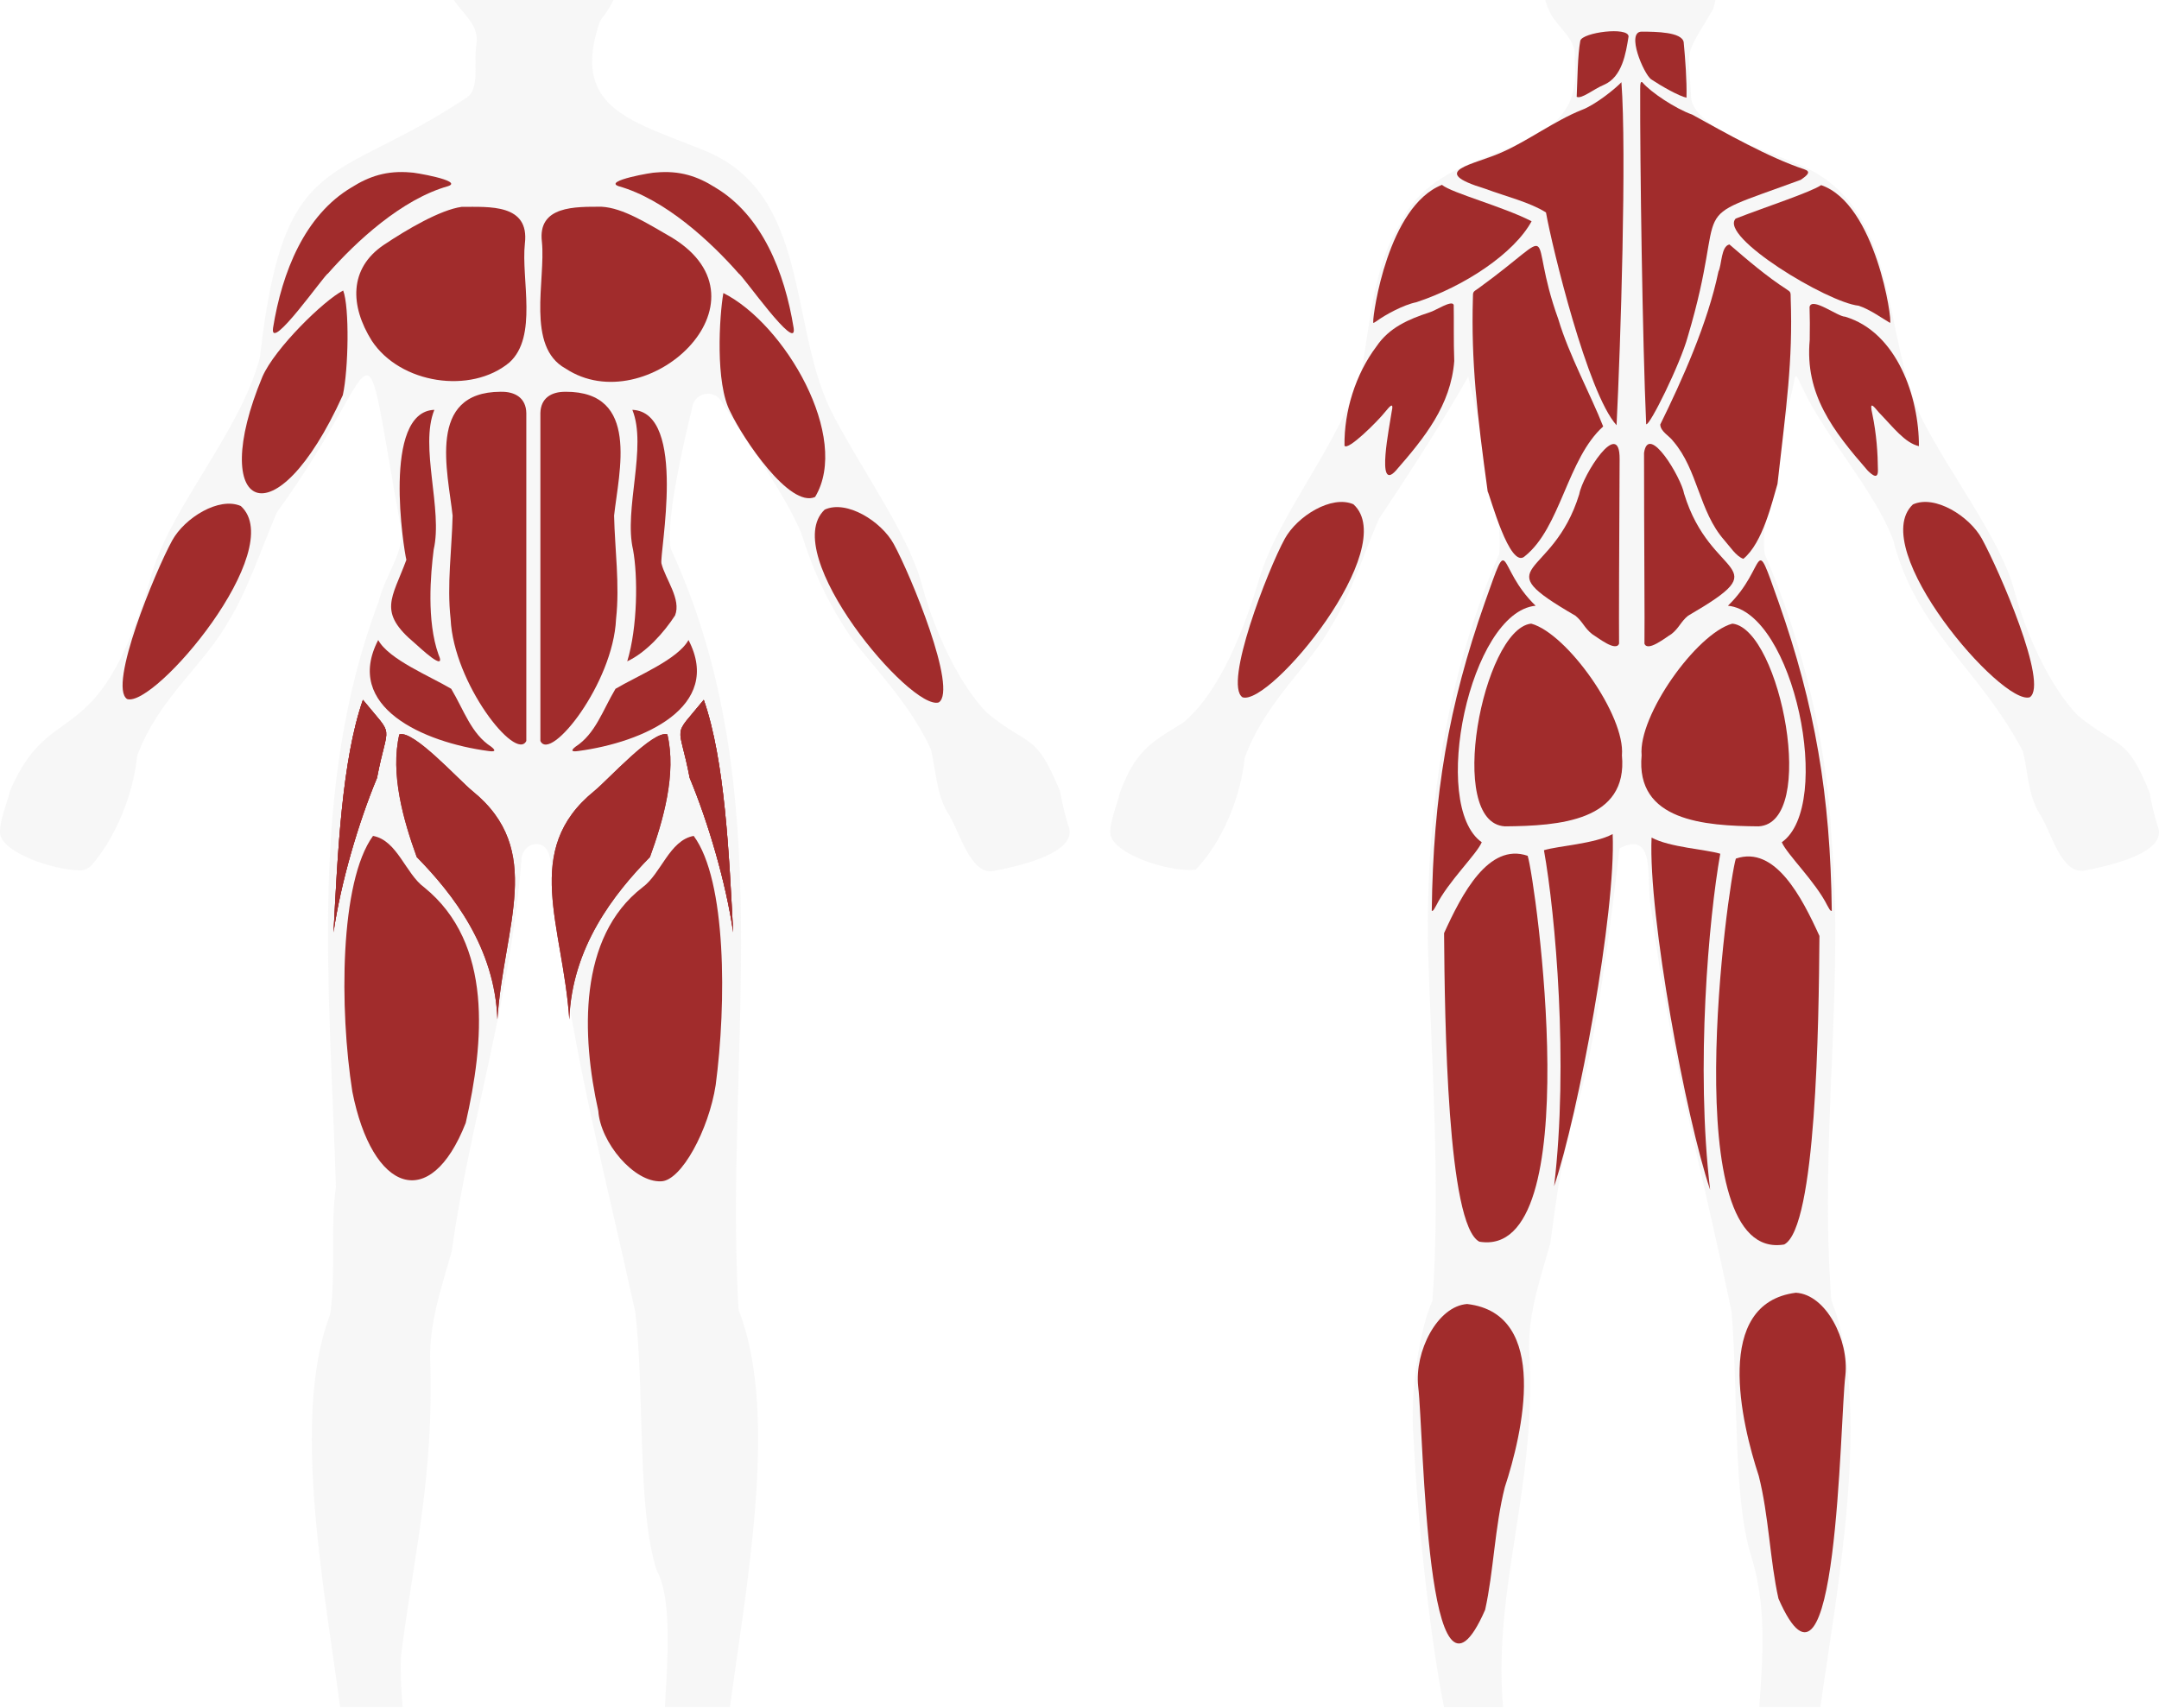
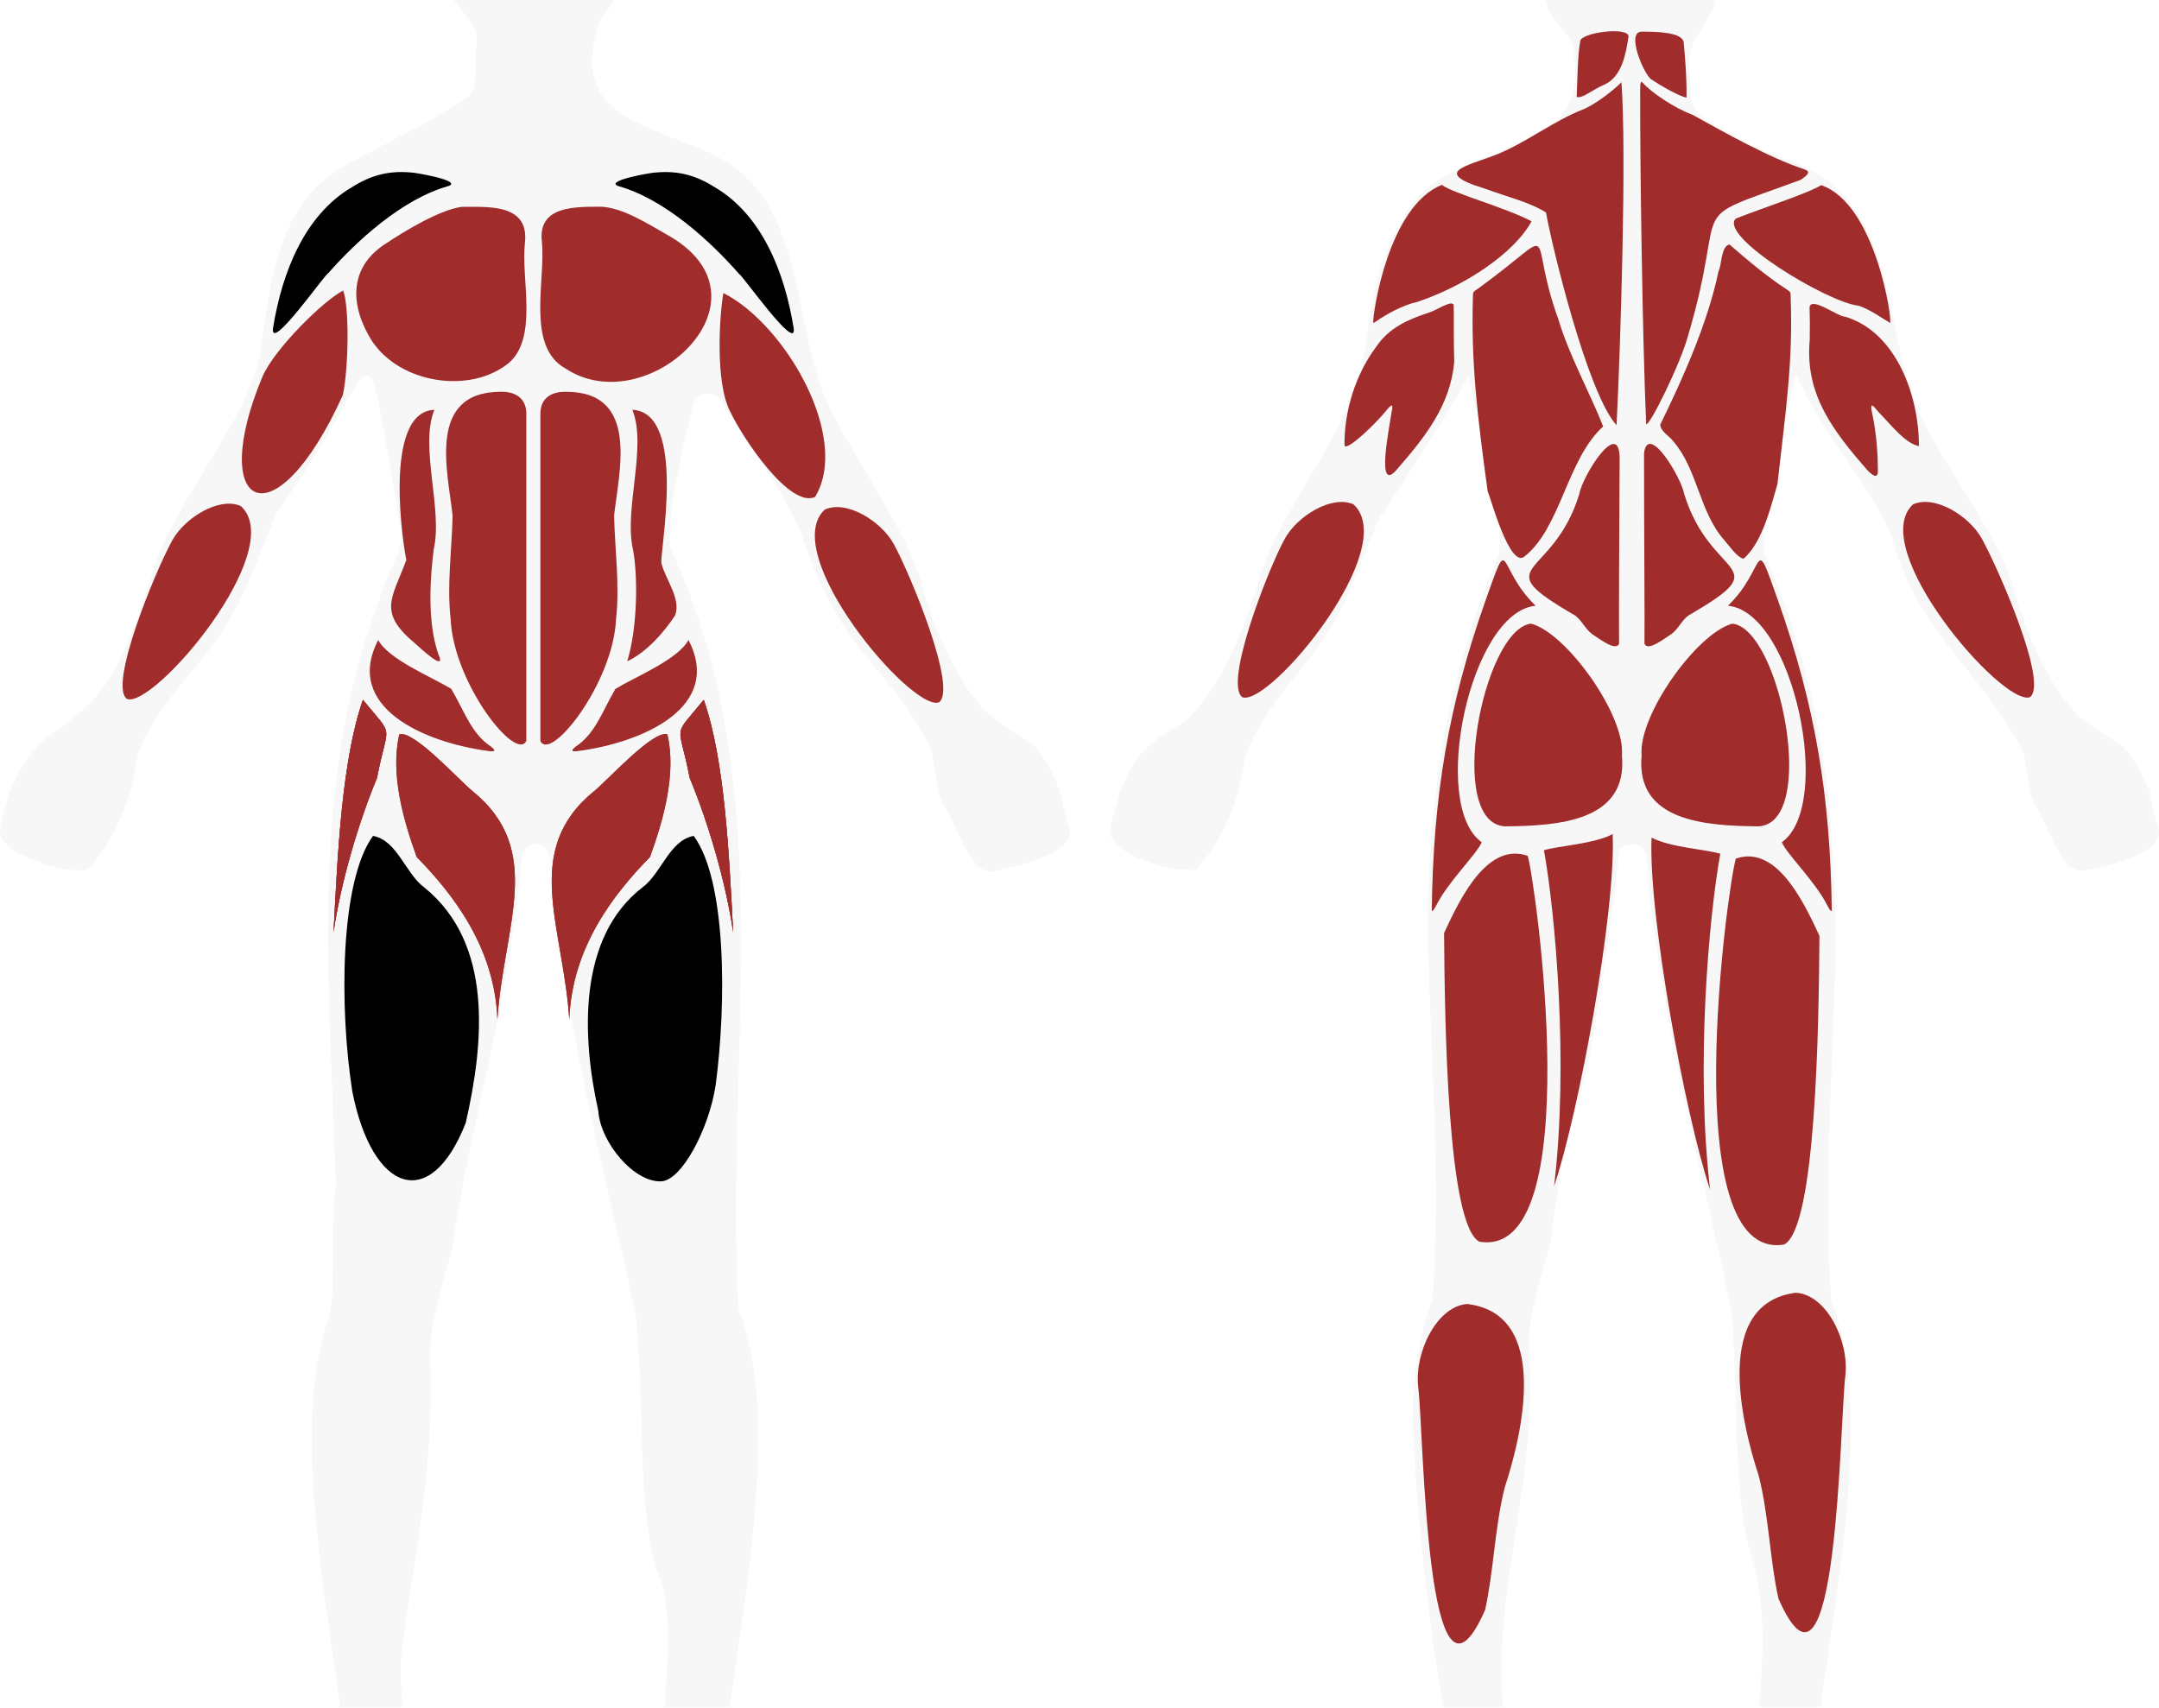
<svg xmlns="http://www.w3.org/2000/svg" id="Layer_2" data-name="Layer 2" viewBox="0 0 768.41 607.66">
  <defs>
    <style>
-       .cls-1 {
+       .body {
+         fill: rgba(175, 175, 175, .1);
+       }
+ 
+       .calves {
+         fill: #a12c2c;
+       }
+       .hamstrings {
+         fill: #a12c2c;
+       }
+       .glutes {
+         fill: #a12c2c;
+       }
+       .adductors-back {
+         fill: #a12c2c;
+       }
+       .abductors-back {
+         fill: #a12c2c;
+       }
+       .lower-back {
+         fill: #a12c2c;
+       }
+       .lats {
+         fill: #a12c2c;
+       }
+       .traps {
+         fill: #a12c2c;
+       }
+       .neck {
+         fill: #a12c2c;
+       }
+       .rear-delts {
+         fill: #a12c2c;
+       }
+       .triceps {
+         fill: #a12c2c;
+       }
+       .forearms-underside {
        fill: #a12c2c;
      }

-       .cls-2 {
-         fill: rgba(175, 175, 175, .1);
+       .adductors-abductors-front {
+         fill: #a12c2c;
      }
+       .abs {
+         fill: #a12c2c;
+       }
+       .obliques {
+         fill: #a12c2c;
+       }
+       .pecs {
+         fill: #a12c2c;
+       }
+       .biceps {
+         fill: #a12c2c;
+       }
+       .forearms-top {
+         fill: #a12c2c;
+       }
+ 
+ 
    </style>
  </defs>
  <g id="Body_Fill" data-name="Body Fill">
-     <path id="Posterior" class="cls-2" d="M651.82,462.98c-4.39-55.93,4.61-111.4.03-164.64-1.66-34.45-10.42-70.18-23.78-101.15-2.01-14.27,8.72-51.63,10.69-62.52.8-2.2,1.42,1.23,2.85,3.55,7.74,16.82,25.37,36.17,32.13,53.74,8.16,32.52,30.41,45.49,46.24,75.47,1.73,6.94,1.87,15.53,5.7,21.82,4.25,6.01,7.54,22.05,16.23,20.63,8.54-1.65,30.05-6.33,26-15.91-.78-2.1-2.71-10.25-2.77-11.66-8.31-20.72-10.9-15.6-25.63-27.63-9.96-10.28-18.46-29.05-22.68-44.69-4.64-17.85-23.49-42.22-33.02-61.37-14.29-29.96-7.32-74.68-43.05-89.82-12.4-5.28-36.41-12.57-38.82-23.34-1.02-19.79-2.88-14.17,7.83-32.29.27-.96.53-2.02.78-3.16h-60.56c.44,1.6.97,3.04,1.59,4.3,2.87,5.78,9.99,9.75,8.82,16.93,4.51,38.84-47.22,25.78-62.2,58.7-8.78,13.41-10.61,34.22-13.35,50.71-6.72,25.7-29.43,51.4-36.57,75.04-5.49,18.3-13.98,40.53-27.22,51.59-12.65,7.54-17.21,10.8-22.54,25.04-.09,1.66-4.06,11.02-3.27,14.98,2.06,7.36,21.82,13.32,30.33,12.25,9.42-9.8,16.08-25.94,17.41-39.77,7.46-20.26,22.54-31.79,31.02-47.25,6.58-10.51,11.46-25.6,16.74-37.78,9.44-14.1,23.24-35.36,31.81-50.69,3.32,14.75,12.62,47.74,11.01,63.13-19.08,43.99-26.04,91.41-25.36,140.17,1.28,39.61,4.54,84.82,1.61,125.62-4.36,9.63-8.13,31.7-6.71,49.12,1.54,31.6,6.21,72.81,10.8,95.35.01.07.02.14.03.2h21c-3.62-43.95,12.35-78.15,9.28-127.9-.1-13.21,4.05-24.61,7.55-37.24,2.36-17.42,4.33-33.51,10.31-51.61,5.51-18.55,11.38-62.44,14.31-88.92,13.48-6.94,9.24,12.12,11.17,20.75,7.39,56.63,18.34,93.71,28.72,144.2,2.38,28.21.46,66.78,7.06,87.15,5.44,17.63,4.11,35.65,2.79,53.56h21.78c4.96-36.88,19.03-106.77,3.91-144.68Z" />
-     <path id="Anterior" class="cls-2" d="M263.15,467.02c-.21-.55-.34-1.12-.37-1.71-4.94-91.98,15.36-184.31-23.79-269.4-.25-.54-.42-1.12-.48-1.71-1.01-11.21,4.21-34.01,8-49.78,1.16-4.82,7.54-5.84,10.18-1.65,9.4,14.93,22.03,31.97,28.38,46.71.08.18.15.37.21.56,4.4,14.15,10.06,25.59,17.3,36.38,8.2,11.13,20.71,23.24,28.48,39.75.17.37.31.75.4,1.15,1.64,6.97,1.87,15.43,5.67,21.66,4.13,6.01,8.08,22.81,16.55,21.04,8.71-1.68,30.66-6.46,26.52-16.23-.72-1.94-2.41-8.98-2.76-11.34-.07-.44-.19-.87-.36-1.28-8.6-20.77-10.62-15.01-25.55-27.22-.2-.16-.38-.33-.56-.51-10.05-10.54-18.61-29.5-22.87-45.31-4.73-18.22-22.94-43.06-32.66-62.6-14.62-30.67-7.44-76.11-43.91-91.62-25.82-10.66-48.66-14.78-38.2-45.77.22-.64.57-1.23,1-1.76,1.58-1.94,2.9-4.09,4-6.39h-56.8c3.3,5.05,9.11,9,8.04,15.61-.9,6.89.58,11.91-1.44,16.76-.4.97-1.13,1.78-2,2.36-47.57,31.64-65.12,17.69-73.57,92.03-.03.29-.09.59-.16.87-7,26.06-30.97,52.13-38.21,76.1-18.89,66.48-35.87,43.31-50.51,77.56-.15.34-.25.71-.33,1.08-.56,2.56-4.01,11.05-3.25,14.81,1.62,6.62,18.76,12.47,28.23,12.64,1.67.03,3.26-.68,4.35-1.94,8.58-9.89,14.61-24.96,16.04-38.05.05-.48.16-.95.33-1.4,7.72-20.23,23.85-31.91,32.41-47.51,6.61-10.55,11.54-25.63,16.83-37.96.16-.38.37-.74.62-1.08,39.2-54.01,28.67-76.51,43.92,6.83.04.23.08.47.09.7.49,7.58-5.87,15.71-8.04,24.32-.04.17-.09.33-.15.5-25.08,66.31-17.3,137.4-15.19,207.91,0,.3,0,.6-.05.9-1.94,13.99.1,29.97-1.91,44.28-.06.41-.16.8-.31,1.19-13.82,36.71-1.28,99.79,3.76,139.14h22.29c-.54-5.97-.88-11.96-.61-17.96,0-.18.02-.36.05-.53,4.43-35.23,11.83-63.71,10.33-105.85-.1-13.35,4.04-24.89,7.6-37.63.07-.24.12-.48.15-.72,6.3-45.05,20.79-88.66,24.79-139.33.24-2.99,2.77-5.43,5.75-5.17,7,.59,4.28,15.38,5.91,22.68,7.58,56.55,17.8,93.59,28.76,143.63.04.2.08.4.1.6,3.32,29.08.55,69.62,7.49,91.3.1.3.23.59.37.87,4.81,9.3,3.87,28.55,2.62,48.1h23.19c5.13-39.81,17.69-103.32,3.33-140.64Z" />
+     <path id="Posterior" class="body" d="M651.82,462.98c-4.39-55.93,4.61-111.4.03-164.64-1.66-34.45-10.42-70.18-23.78-101.15-2.01-14.27,8.72-51.63,10.69-62.52.8-2.2,1.42,1.23,2.85,3.55,7.74,16.82,25.37,36.17,32.13,53.74,8.16,32.52,30.41,45.49,46.24,75.47,1.73,6.94,1.87,15.53,5.7,21.82,4.25,6.01,7.54,22.05,16.23,20.63,8.54-1.65,30.05-6.33,26-15.91-.78-2.1-2.71-10.25-2.77-11.66-8.31-20.72-10.9-15.6-25.63-27.63-9.96-10.28-18.46-29.05-22.68-44.69-4.64-17.85-23.49-42.22-33.02-61.37-14.29-29.96-7.32-74.68-43.05-89.82-12.4-5.28-36.41-12.57-38.82-23.34-1.02-19.79-2.88-14.17,7.83-32.29.27-.96.53-2.02.78-3.16h-60.56c.44,1.6.97,3.04,1.59,4.3,2.87,5.78,9.99,9.75,8.82,16.93,4.51,38.84-47.22,25.78-62.2,58.7-8.78,13.41-10.61,34.22-13.35,50.71-6.72,25.7-29.43,51.4-36.57,75.04-5.49,18.3-13.98,40.53-27.22,51.59-12.65,7.54-17.21,10.8-22.54,25.04-.09,1.66-4.06,11.02-3.27,14.98,2.06,7.36,21.82,13.32,30.33,12.25,9.42-9.8,16.08-25.94,17.41-39.77,7.46-20.26,22.54-31.79,31.02-47.25,6.58-10.51,11.46-25.6,16.74-37.78,9.44-14.1,23.24-35.36,31.81-50.69,3.32,14.75,12.62,47.74,11.01,63.13-19.08,43.99-26.04,91.41-25.36,140.17,1.28,39.61,4.54,84.82,1.61,125.62-4.36,9.63-8.13,31.7-6.71,49.12,1.54,31.6,6.21,72.81,10.8,95.35.01.07.02.14.03.2h21c-3.62-43.95,12.35-78.15,9.28-127.9-.1-13.21,4.05-24.61,7.55-37.24,2.36-17.42,4.33-33.51,10.31-51.61,5.51-18.55,11.38-62.44,14.31-88.92,13.48-6.94,9.24,12.12,11.17,20.75,7.39,56.63,18.34,93.71,28.72,144.2,2.38,28.21.46,66.78,7.06,87.15,5.44,17.63,4.11,35.65,2.79,53.56h21.78c4.96-36.88,19.03-106.77,3.91-144.68Z" />
+     <path id="Anterior" class="body" d="M263.15,467.02c-.21-.55-.34-1.12-.37-1.71-4.94-91.98,15.36-184.31-23.79-269.4-.25-.54-.42-1.12-.48-1.71-1.01-11.21,4.21-34.01,8-49.78,1.16-4.82,7.54-5.84,10.18-1.65,9.4,14.93,22.03,31.97,28.38,46.71.08.18.15.37.21.56,4.4,14.15,10.06,25.59,17.3,36.38,8.2,11.13,20.71,23.24,28.48,39.75.17.37.31.75.4,1.15,1.64,6.97,1.87,15.43,5.67,21.66,4.13,6.01,8.08,22.81,16.55,21.04,8.71-1.68,30.66-6.46,26.52-16.23-.72-1.94-2.41-8.98-2.76-11.34-.07-.44-.19-.87-.36-1.28-8.6-20.77-10.62-15.01-25.55-27.22-.2-.16-.38-.33-.56-.51-10.05-10.54-18.61-29.5-22.87-45.31-4.73-18.22-22.94-43.06-32.66-62.6-14.62-30.67-7.44-76.11-43.91-91.62-25.82-10.66-48.66-14.78-38.2-45.77.22-.64.57-1.23,1-1.76,1.58-1.94,2.9-4.09,4-6.39h-56.8c3.3,5.05,9.11,9,8.04,15.61-.9,6.89.58,11.91-1.44,16.76-.4.97-1.13,1.78-2,2.36-47.57,31.64-65.12,17.69-73.57,92.03-.03.29-.09.59-.16.87-7,26.06-30.97,52.13-38.21,76.1-18.89,66.48-35.87,43.31-50.51,77.56-.15.34-.25.71-.33,1.08-.56,2.56-4.01,11.05-3.25,14.81,1.62,6.62,18.76,12.47,28.23,12.64,1.67.03,3.26-.68,4.35-1.94,8.58-9.89,14.61-24.96,16.04-38.05.05-.48.16-.95.33-1.4,7.72-20.23,23.85-31.91,32.41-47.51,6.61-10.55,11.54-25.63,16.83-37.96.16-.38.37-.74.62-1.08,39.2-54.01,28.67-76.51,43.92,6.83.04.23.08.47.09.7.49,7.58-5.87,15.71-8.04,24.32-.04.17-.09.33-.15.5-25.08,66.31-17.3,137.4-15.19,207.91,0,.3,0,.6-.05.9-1.94,13.99.1,29.97-1.91,44.28-.06.41-.16.8-.31,1.19-13.82,36.71-1.28,99.79,3.76,139.14h22.29c-.54-5.97-.88-11.96-.61-17.96,0-.18.02-.36.05-.53,4.43-35.23,11.83-63.71,10.33-105.85-.1-13.35,4.04-24.89,7.6-37.63.07-.24.12-.48.15-.72,6.3-45.05,20.79-88.66,24.79-139.33.24-2.99,2.77-5.43,5.75-5.17,7,.59,4.28,15.38,5.91,22.68,7.58,56.55,17.8,93.59,28.76,143.63.04.2.08.4.1.6,3.32,29.08.55,69.62,7.49,91.3.1.3.23.59.37.87,4.81,9.3,3.87,28.55,2.62,48.1h23.19c5.13-39.81,17.69-103.32,3.33-140.64Z" />
  </g>
  <g id="Posterior_View_Muscles" data-name="Posterior View Muscles">
    <g id="Calves">
-       <path class="cls-1" d="M522.19,464.16c-10.64.77-18.8,16.92-17.44,29.44,2.02,15.91,2.72,127.62,23.82,79.43,3.02-13.48,3.42-29.56,7.01-43.68,6.19-18.73,16.37-61.71-13.38-65.18Z" />
-       <path class="cls-1" d="M639.16,460.15c-29.57,3.79-19.37,46.45-13.2,65.19,3.59,14.14,3.98,30.17,7.01,43.68,21.1,48.19,21.79-63.45,23.82-79.42,1.35-12.56-6.85-28.84-17.62-29.45Z" />
+       <path class="calves" d="M522.19,464.16c-10.64.77-18.8,16.92-17.44,29.44,2.02,15.91,2.72,127.62,23.82,79.43,3.02-13.48,3.42-29.56,7.01-43.68,6.19-18.73,16.37-61.71-13.38-65.18Z" />
+       <path class="calves" d="M639.16,460.15c-29.57,3.79-19.37,46.45-13.2,65.19,3.59,14.14,3.98,30.17,7.01,43.68,21.1,48.19,21.79-63.45,23.82-79.42,1.35-12.56-6.85-28.84-17.62-29.45Z" />
    </g>
    <g id="Hamstrings">
-       <path class="cls-1" d="M543.7,304.62c-13.96-4.79-23.48,13.79-29.74,27.53.24,31.13,1.14,103.92,12.56,109.83,38.9,6.5,19.93-128.87,17.19-137.37Z" />
-       <path class="cls-1" d="M617.82,305.62c13.96-4.79,23.48,13.79,29.74,27.53-.24,31.13-1.14,103.92-12.56,109.83-38.9,6.5-19.93-128.87-17.19-137.37Z" />
+       <path class="hamstrings" d="M543.7,304.62c-13.96-4.79-23.48,13.79-29.74,27.53.24,31.13,1.14,103.92,12.56,109.83,38.9,6.5,19.93-128.87,17.19-137.37Z" />
+       <path class="hamstrings" d="M617.82,305.62c13.96-4.79,23.48,13.79,29.74,27.53-.24,31.13-1.14,103.92-12.56,109.83-38.9,6.5-19.93-128.87-17.19-137.37Z" />
    </g>
    <g id="Glutes">
-       <path class="cls-1" d="M544.73,222.01c-16.91,2.43-30.27,70.93-9.11,72.13,19.28-.16,43.85-1.87,41.64-25.28,1.27-14.09-19.45-43.25-32.19-46.85" />
-       <path class="cls-1" d="M616.8,222.01c16.91,2.43,30.27,70.93,9.11,72.13-19.28-.16-43.85-1.87-41.64-25.28-1.27-14.09,19.45-43.25,32.19-46.85" />
+       <path class="glutes" d="M544.73,222.01c-16.91,2.43-30.27,70.93-9.11,72.13,19.28-.16,43.85-1.87,41.64-25.28,1.27-14.09-19.45-43.25-32.19-46.85" />
+       <path class="glutes" d="M616.8,222.01c16.91,2.43,30.27,70.93,9.11,72.13-19.28-.16-43.85-1.87-41.64-25.28-1.27-14.09,19.45-43.25,32.19-46.85" />
    </g>
    <g id="Adductors">
-       <path class="cls-1" d="M612.26,303.89c-5.02-1.56-17.98-2.25-24.45-5.75-1.22,27.83,12.23,99.9,20.84,125.35-5.21-43.85-.47-96.73,3.61-119.6Z" />
-       <path class="cls-1" d="M549.51,302.64c5.02-1.56,17.98-2.25,24.45-5.75,1.22,27.83-12.23,99.9-20.84,125.35,5.21-43.85.47-96.73-3.61-119.6Z" />
+       <path class="adductors-back" d="M612.26,303.89c-5.02-1.56-17.98-2.25-24.45-5.75-1.22,27.83,12.23,99.9,20.84,125.35-5.21-43.85-.47-96.73,3.61-119.6Z" />
+       <path class="adductors-back" d="M549.51,302.64c5.02-1.56,17.98-2.25,24.45-5.75,1.22,27.83-12.23,99.9-20.84,125.35,5.21-43.85.47-96.73-3.61-119.6Z" />
    </g>
    <g id="Abductors">
-       <path class="cls-1" d="M634.16,299.8c1.87,4.38,11.97,13.98,16.24,22.58.43.71,1,2.05,1.55,1.85-.49-41.14-5.98-73.09-18.89-109.78-9.39-26.44-3.84-12.56-18.07,1.16,23.4,2.27,37.77,71.11,19.16,84.2Z" />
-       <path class="cls-1" d="M527.37,299.8c-1.87,4.38-11.97,13.98-16.24,22.58-.43.71-1,2.05-1.55,1.85.49-41.14,5.98-73.09,18.89-109.78,9.39-26.44,3.84-12.56,18.07,1.16-23.4,2.27-37.77,71.11-19.16,84.2Z" />
+       <path class="abductors-back" d="M634.16,299.8c1.87,4.38,11.97,13.98,16.24,22.58.43.71,1,2.05,1.55,1.85-.49-41.14-5.98-73.09-18.89-109.78-9.39-26.44-3.84-12.56-18.07,1.16,23.4,2.27,37.77,71.11,19.16,84.2Z" />
+       <path class="abductors-back" d="M527.37,299.8c-1.87,4.38-11.97,13.98-16.24,22.58-.43.71-1,2.05-1.55,1.85.49-41.14,5.98-73.09,18.89-109.78,9.39-26.44,3.84-12.56,18.07,1.16-23.4,2.27-37.77,71.11-19.16,84.2Z" />
    </g>
    <g id="Lower_Back" data-name="Lower Back">
-       <path class="cls-1" d="M562.07,175.91c-9.52,31.01-34.07,24.27-1.37,43.25,2.62,2.11,3.2,4.39,5.96,6.55,1.99,1.2,8.43,6.42,9.58,3.4-.07-7.84.03-34.41.2-65.66.12-15.12-13.14,5.56-14.37,12.46Z" />
-       <path class="cls-1" d="M599.39,175.73c-.99-5.65-12.7-25.4-14.26-14.51,0,29.95.28,60.65.15,67.89,1.12,3.08,7.62-2.27,9.58-3.4,2.76-2.15,3.34-4.44,5.96-6.55,32.73-19.03,8.12-12.16-1.43-43.43Z" />
+       <path class="lower-back" d="M562.07,175.91c-9.52,31.01-34.07,24.27-1.37,43.25,2.62,2.11,3.2,4.39,5.96,6.55,1.99,1.2,8.43,6.42,9.58,3.4-.07-7.84.03-34.41.2-65.66.12-15.12-13.14,5.56-14.37,12.46Z" />
+       <path class="lower-back" d="M599.39,175.73c-.99-5.65-12.7-25.4-14.26-14.51,0,29.95.28,60.65.15,67.89,1.12,3.08,7.62-2.27,9.58-3.4,2.76-2.15,3.34-4.44,5.96-6.55,32.73-19.03,8.12-12.16-1.43-43.43Z" />
    </g>
    <g id="Lats">
-       <path class="cls-1" d="M570.59,151.81c-4.35-11.14-12.17-25.4-15.96-38.17-11.7-32.36,1.88-32.98-28.5-10.97-1.83,1.28-1.92,1.01-1.91,3.43-.66,22.61,1.46,41.16,5.26,68.84.71,1,7.89,28.21,13.27,23.01,12.73-10.2,15.08-34.68,27.83-46.14Z" />
-       <path class="cls-1" d="M632.63,172.24c3.12-27.69,5.49-43.52,4.7-65.98,0-2.32,0-2.3-1.39-3.23-7.14-4.6-14.06-10.53-20.41-16.01-3.02.59-2.7,7.23-3.92,9.65-3.8,18.31-12.9,38.59-20.71,54.44.1,2.57,3.28,4.02,4.68,6.02,8.69,10.11,9.14,24.92,18.06,35.08,1.98,2.22,4.29,5.86,6.84,6.7,6.97-5.7,10.24-20.36,12.15-26.66Z" />
+       <path class="lats" d="M570.59,151.81c-4.35-11.14-12.17-25.4-15.96-38.17-11.7-32.36,1.88-32.98-28.5-10.97-1.83,1.28-1.92,1.01-1.91,3.43-.66,22.61,1.46,41.16,5.26,68.84.71,1,7.89,28.21,13.27,23.01,12.73-10.2,15.08-34.68,27.83-46.14Z" />
+       <path class="lats" d="M632.63,172.24c3.12-27.69,5.49-43.52,4.7-65.98,0-2.32,0-2.3-1.39-3.23-7.14-4.6-14.06-10.53-20.41-16.01-3.02.59-2.7,7.23-3.92,9.65-3.8,18.31-12.9,38.59-20.71,54.44.1,2.57,3.28,4.02,4.68,6.02,8.69,10.11,9.14,24.92,18.06,35.08,1.98,2.22,4.29,5.86,6.84,6.7,6.97-5.7,10.24-20.36,12.15-26.66Z" />
    </g>
    <g id="Traps">
-       <path class="cls-1" d="M562.93,39.14c-9.36,3.73-19.25,11.02-27.98,14.88-10.32,4.79-27.51,6.72-6.32,13.18,7.61,2.82,15.87,4.8,21.6,8.42,2.15,12.13,14.8,64.42,25.12,75.74,1.43-28.49,3.62-97.23,1.73-122.1-2.05,2.22-9.34,8.12-14.15,9.88Z" />
-       <path class="cls-1" d="M600.7,119.81c15.09-50.6-2.94-39.93,40.2-55.8,2.57-1.74,3.7-2.93,1.31-3.73-12.66-4.19-28.09-12.95-39.97-19.5-5.86-2.06-14.73-7.94-17.66-11.43-1.02-.94-.78,2.26-.82,3.27-.09,24.87.81,88.84,2.13,118.37,1.11.93,12.14-21.39,14.81-31.17Z" />
+       <path class="traps" d="M562.93,39.14c-9.36,3.73-19.25,11.02-27.98,14.88-10.32,4.79-27.51,6.72-6.32,13.18,7.61,2.82,15.87,4.8,21.6,8.42,2.15,12.13,14.8,64.42,25.12,75.74,1.43-28.49,3.62-97.23,1.73-122.1-2.05,2.22-9.34,8.12-14.15,9.88Z" />
+       <path class="traps" d="M600.7,119.81c15.09-50.6-2.94-39.93,40.2-55.8,2.57-1.74,3.7-2.93,1.31-3.73-12.66-4.19-28.09-12.95-39.97-19.5-5.86-2.06-14.73-7.94-17.66-11.43-1.02-.94-.78,2.26-.82,3.27-.09,24.87.81,88.84,2.13,118.37,1.11.93,12.14-21.39,14.81-31.17Z" />
    </g>
    <g id="Rear_Delts" data-name="Rear Delts">
-       <path class="cls-1" d="M545.1,78.76c-9.89-5.14-28.39-10.05-31.9-12.96-19.24,7.63-24.58,46.12-24.45,48.62-.04.65-.13.77,1.24-.15,2.97-2.18,9.51-5.77,14.06-6.68,17.14-5.63,34.83-17.38,41.06-28.83Z" />
-       <path class="cls-1" d="M661.51,108.82c4.04,1.32,8.39,4.51,11.19,6.12.92-.51-5.05-42.37-24.53-49.04-3.84,2.57-19.72,7.74-30.41,11.9-6.14,6.38,32.6,29.87,43.75,31.02Z" />
+       <path class="rear-delts" d="M545.1,78.76c-9.89-5.14-28.39-10.05-31.9-12.96-19.24,7.63-24.58,46.12-24.45,48.62-.04.65-.13.77,1.24-.15,2.97-2.18,9.51-5.77,14.06-6.68,17.14-5.63,34.83-17.38,41.06-28.83Z" />
+       <path class="rear-delts" d="M661.51,108.82c4.04,1.32,8.39,4.51,11.19,6.12.92-.51-5.05-42.37-24.53-49.04-3.84,2.57-19.72,7.74-30.41,11.9-6.14,6.38,32.6,29.87,43.75,31.02Z" />
    </g>
    <g id="Forearms_Wrist_Flexors_" data-name="Forearms (Wrist Flexors)">
-       <path class="cls-1" d="M481.7,179.5c-7.79-3.41-20.03,4.26-24.42,12.25-6.08,11.07-21.88,51.89-15.06,56.45,9.76,3.26,56.52-53.21,39.48-68.7Z" />
-       <path class="cls-1" d="M680.82,179.56c-16.64,15.71,31.73,71.77,41.6,68.63,6.82-4.56-10.98-45.37-17.06-56.45-4.41-8.01-16.73-15.76-24.54-12.18Z" />
+       <path class="forearms-underside" d="M481.7,179.5c-7.79-3.41-20.03,4.26-24.42,12.25-6.08,11.07-21.88,51.89-15.06,56.45,9.76,3.26,56.52-53.21,39.48-68.7Z" />
+       <path class="forearms-underside" d="M680.82,179.56c-16.64,15.71,31.73,71.77,41.6,68.63,6.82-4.56-10.98-45.37-17.06-56.45-4.41-8.01-16.73-15.76-24.54-12.18Z" />
    </g>
    <g id="Triceps">
-       <path class="cls-1" d="M517.58,128.43c-.26-6.64-.09-15.35-.19-19.85-.49-2.04-6.6,2.09-8.65,2.62-7.4,2.43-14.31,5.38-18.85,12.12-7.46,9.89-11.54,23.13-11.37,35.33,1.17,1.95,11.99-8.88,14.46-12.03,1.49-1.77,3.24-4.07,2.31.06-.64,4.63-5.66,28.75,1.5,20.85,10.22-11.72,19.59-23.26,20.8-39.09Z" />
-       <path class="cls-1" d="M682.96,158.81c.06-17.44-7.78-40.53-26.25-46.08-2.66,0-11.86-7.2-12.67-3.47.11,3.31.15,7.88.06,11.76-1.8,19.34,8.29,32.32,20.64,46.5,1.82,1.77,3.77,3.24,3.63-.41-.04-5.56-.49-12.61-2-19.79-1.07-4.63.24-3.05,2.33-.53,5.12,5.29,9.25,10.85,14.26,12.02Z" />
+       <path class="triceps" d="M517.58,128.43c-.26-6.64-.09-15.35-.19-19.85-.49-2.04-6.6,2.09-8.65,2.62-7.4,2.43-14.31,5.38-18.85,12.12-7.46,9.89-11.54,23.13-11.37,35.33,1.17,1.95,11.99-8.88,14.46-12.03,1.49-1.77,3.24-4.07,2.31.06-.64,4.63-5.66,28.75,1.5,20.85,10.22-11.72,19.59-23.26,20.8-39.09Z" />
+       <path class="triceps" d="M682.96,158.81c.06-17.44-7.78-40.53-26.25-46.08-2.66,0-11.86-7.2-12.67-3.47.11,3.31.15,7.88.06,11.76-1.8,19.34,8.29,32.32,20.64,46.5,1.82,1.77,3.77,3.24,3.63-.41-.04-5.56-.49-12.61-2-19.79-1.07-4.63.24-3.05,2.33-.53,5.12,5.29,9.25,10.85,14.26,12.02Z" />
    </g>
    <g id="Neck">
-       <path class="cls-1" d="M587.65,28.23c3.69,2.46,9.98,6.01,12.59,6.54.15-6.14-.43-13.68-1-19.76-.63-3.64-9.91-3.73-14.94-3.75-5.68.02.67,14.99,3.35,16.97Z" />
-       <path class="cls-1" d="M562.45,14.48c-.98,5.29-1.01,14.21-1.29,19.99,1.85.83,5.79-2.65,9.68-4.27,6.53-2.79,7.83-11.24,8.78-17.23-.11-3.55-16.39-1.44-17.17,1.51Z" />
+       <path class="neck" d="M587.65,28.23c3.69,2.46,9.98,6.01,12.59,6.54.15-6.14-.43-13.68-1-19.76-.63-3.64-9.91-3.73-14.94-3.75-5.68.02.67,14.99,3.35,16.97Z" />
+       <path class="neck" d="M562.45,14.48c-.98,5.29-1.01,14.21-1.29,19.99,1.85.83,5.79-2.65,9.68-4.27,6.53-2.79,7.83-11.24,8.78-17.23-.11-3.55-16.39-1.44-17.17,1.51Z" />
    </g>
  </g>
  <g id="Anterior_View_Muscles" data-name="Anterior View Muscles">
    <g id="Quads">
-       <path class="cls-1" d="M151.01,315.88c-6.67-4.85-9.59-16.75-18.25-18.34-11.91,16.35-11.95,61.87-7.36,91.02,7.05,35.76,27.7,43.43,40.36,11.13,6.51-28.6,9.9-63.83-14.75-83.81Z" />
+       <path class="quads" d="M151.01,315.88c-6.67-4.85-9.59-16.75-18.25-18.34-11.91,16.35-11.95,61.87-7.36,91.02,7.05,35.76,27.7,43.43,40.36,11.13,6.51-28.6,9.9-63.83-14.75-83.81Z" />
      <path class="cls-1" d="M228.64,315.88c6.67-4.85,9.59-16.75,18.25-18.34,11.74,15.86,11.67,59.67,7.83,88.67-2.44,15.9-12.22,34.11-19.42,34.28-9.66.44-21.62-13.84-22.36-25.08-5.97-26.74-7.24-61.81,15.7-79.53Z" />
    </g>
    <g id="Adductors_Abductors" data-name="Adductors/Abductors">
      <g>
-         <path class="cls-1" d="M134.6,227.81c3.8,6.94,18.39,12.84,25.99,17.37,4.61,7.73,7.11,16,14.24,20.62,1.83,1.45,1.31,1.85-.96,1.53-23.25-3.08-51.61-15.74-39.26-39.51ZM142.13,261.39c-3.31,13.94,1.45,30.63,6.19,43.68,12.89,13.16,27.78,32.18,28.71,57.81,2.24-33.54,17.11-60.24-8.92-81.34-4.81-3.91-20.94-21.78-25.98-20.15ZM129.17,249.1c-7.52,21.61-8.99,54.91-10.46,82.75,2.56-17.71,8.9-39.19,15.47-54.95,3.88-20.3,6.52-13.7-5.02-27.8Z" />
-         <path class="cls-1" d="M142.13,261.39c-3.31,13.94,1.45,30.63,6.19,43.68,12.89,13.16,27.78,32.18,28.71,57.81,2.24-33.54,17.11-60.24-8.92-81.34-4.81-3.91-20.94-21.78-25.98-20.15ZM129.17,249.1c-7.52,21.61-8.99,54.91-10.46,82.75,2.56-17.71,8.9-39.19,15.47-54.95,3.88-20.3,6.52-13.7-5.02-27.8Z" />
-         <path class="cls-1" d="M129.17,249.1c-7.52,21.61-8.99,54.91-10.46,82.75,2.56-17.71,8.9-39.19,15.47-54.95,3.88-20.3,6.52-13.7-5.02-27.8Z" />
+         <path class="adductors-abductors-front" d="M134.6,227.81c3.8,6.94,18.39,12.84,25.99,17.37,4.61,7.73,7.11,16,14.24,20.62,1.83,1.45,1.31,1.85-.96,1.53-23.25-3.08-51.61-15.74-39.26-39.51ZM142.13,261.39c-3.31,13.94,1.45,30.63,6.19,43.68,12.89,13.16,27.78,32.18,28.71,57.81,2.24-33.54,17.11-60.24-8.92-81.34-4.81-3.91-20.94-21.78-25.98-20.15ZM129.17,249.1c-7.52,21.61-8.99,54.91-10.46,82.75,2.56-17.71,8.9-39.19,15.47-54.95,3.88-20.3,6.52-13.7-5.02-27.8Z" />
+         <path class="adductors-abductors-front" d="M142.13,261.39c-3.31,13.94,1.45,30.63,6.19,43.68,12.89,13.16,27.78,32.18,28.71,57.81,2.24-33.54,17.11-60.24-8.92-81.34-4.81-3.91-20.94-21.78-25.98-20.15ZM129.17,249.1c-7.52,21.61-8.99,54.91-10.46,82.75,2.56-17.71,8.9-39.19,15.47-54.95,3.88-20.3,6.52-13.7-5.02-27.8Z" />
+         <path class="adductors-abductors-front" d="M129.17,249.1c-7.52,21.61-8.99,54.91-10.46,82.75,2.56-17.71,8.9-39.19,15.47-54.95,3.88-20.3,6.52-13.7-5.02-27.8Z" />
      </g>
      <g>
-         <path class="cls-1" d="M245.05,227.81c-3.8,6.94-18.39,12.84-25.99,17.37-4.61,7.73-7.11,16-14.24,20.62-1.83,1.45-1.31,1.85.96,1.53,23.25-3.08,51.61-15.74,39.26-39.51ZM237.52,261.39c3.31,13.94-1.45,30.63-6.19,43.68-12.89,13.16-27.78,32.17-28.71,57.81-2.24-33.54-17.1-60.24,8.92-81.34,4.81-3.91,20.94-21.78,25.98-20.15ZM250.48,249.1c7.52,21.61,8.99,54.91,10.46,82.75-2.56-17.71-8.9-39.19-15.47-54.95-3.87-20.3-6.52-13.7,5.02-27.8Z" />
-         <path class="cls-1" d="M237.52,261.39c3.31,13.94-1.45,30.63-6.19,43.68-12.89,13.16-27.78,32.17-28.71,57.81-2.24-33.54-17.1-60.24,8.92-81.34,4.81-3.91,20.94-21.78,25.98-20.15ZM250.48,249.1c7.52,21.61,8.99,54.91,10.46,82.75-2.56-17.71-8.9-39.19-15.47-54.95-3.87-20.3-6.52-13.7,5.02-27.8Z" />
-         <path class="cls-1" d="M250.48,249.1c7.52,21.61,8.99,54.91,10.46,82.75-2.56-17.71-8.9-39.19-15.47-54.95-3.87-20.3-6.52-13.7,5.02-27.8Z" />
+         <path class="adductors-abductors-front" d="M245.05,227.81c-3.8,6.94-18.39,12.84-25.99,17.37-4.61,7.73-7.11,16-14.24,20.62-1.83,1.45-1.31,1.85.96,1.53,23.25-3.08,51.61-15.74,39.26-39.51ZM237.52,261.39c3.31,13.94-1.45,30.63-6.19,43.68-12.89,13.16-27.78,32.17-28.71,57.81-2.24-33.54-17.1-60.24,8.92-81.34,4.81-3.91,20.94-21.78,25.98-20.15ZM250.48,249.1c7.52,21.61,8.99,54.91,10.46,82.75-2.56-17.71-8.9-39.19-15.47-54.95-3.87-20.3-6.52-13.7,5.02-27.8Z" />
+         <path class="adductors-abductors-front" d="M237.52,261.39c3.31,13.94-1.45,30.63-6.19,43.68-12.89,13.16-27.78,32.17-28.71,57.81-2.24-33.54-17.1-60.24,8.92-81.34,4.81-3.91,20.94-21.78,25.98-20.15ZM250.48,249.1c7.52,21.61,8.99,54.91,10.46,82.75-2.56-17.71-8.9-39.19-15.47-54.95-3.87-20.3-6.52-13.7,5.02-27.8Z" />
+         <path class="adductors-abductors-front" d="M250.48,249.1c7.52,21.61,8.99,54.91,10.46,82.75-2.56-17.71-8.9-39.19-15.47-54.95-3.87-20.3-6.52-13.7,5.02-27.8Z" />
      </g>
    </g>
    <g id="Abs">
-       <path class="cls-1" d="M178.15,139.45c-26.37.11-18.74,28.52-17.06,44.09-.26,11.97-2.07,24.6-.71,36.8,1.08,22.99,23.28,50.97,26.94,43.4,0-35.61,0-82.48,0-116.69-.09-5.34-3.92-7.72-9.17-7.6Z" />
-       <path class="cls-1" d="M201.32,139.46c-5.16-.07-8.88,2.3-8.99,7.59,0,34.25,0,81.04,0,116.69,3.55,7.7,25.92-20.54,26.93-43.4,1.36-12.2-.44-24.83-.7-36.8,1.7-15.62,9.29-44.17-17.24-44.09Z" />
+       <path class="abs" d="M178.15,139.45c-26.37.11-18.74,28.52-17.06,44.09-.26,11.97-2.07,24.6-.71,36.8,1.08,22.99,23.28,50.97,26.94,43.4,0-35.61,0-82.48,0-116.69-.09-5.34-3.92-7.72-9.17-7.6Z" />
+       <path class="abs" d="M201.32,139.46c-5.16-.07-8.88,2.3-8.99,7.59,0,34.25,0,81.04,0,116.69,3.55,7.7,25.92-20.54,26.93-43.4,1.36-12.2-.44-24.83-.7-36.8,1.7-15.62,9.29-44.17-17.24-44.09Z" />
    </g>
    <g id="Obliques">
-       <path class="cls-1" d="M154.34,195.68c3.35-14.26-5.08-36.68.25-49.8-18.72.67-10.85,49.97-9.96,53.4-5.07,13.77-10.35,18.53,3.06,29.72,1.36,1.16,11.45,10.81,8.36,3.94-4.25-12.03-2.8-28.55-1.7-37.26Z" />
-       <path class="cls-1" d="M225.31,195.68c-3.35-14.27,5.08-36.67-.25-49.8,19.72.84,9.54,51.41,10.36,54.72,1.45,5.64,7.12,12.73,4.84,18.47-4.01,6.17-10.33,13.21-17.02,16.33,3.72-12.2,3.8-30.35,2.07-39.72Z" />
+       <path class="obliques" d="M154.34,195.68c3.35-14.26-5.08-36.68.25-49.8-18.72.67-10.85,49.97-9.96,53.4-5.07,13.77-10.35,18.53,3.06,29.72,1.36,1.16,11.45,10.81,8.36,3.94-4.25-12.03-2.8-28.55-1.7-37.26Z" />
+       <path class="obliques" d="M225.31,195.68c-3.35-14.27,5.08-36.67-.25-49.8,19.72.84,9.54,51.41,10.36,54.72,1.45,5.64,7.12,12.73,4.84,18.47-4.01,6.17-10.33,13.21-17.02,16.33,3.72-12.2,3.8-30.35,2.07-39.72Z" />
    </g>
    <g id="Pecs">
-       <path class="cls-1" d="M181.25,129.07c10.27-9.18,4.18-29.71,5.56-42.39,1.71-14.22-12.74-13.03-22.5-13.05-7.61,1.06-19.47,8.02-27.76,13.57-12.42,8.43-11.96,21.73-4.24,34.07,10.14,15.4,35.27,19.13,48.94,7.8Z" />
-       <path class="cls-1" d="M239.07,84.52c-8.78-5.06-17.34-10.52-24.94-10.93-9.35,0-22.84-.42-21.26,12.48,1.39,13.6-5.73,37.33,8.41,45.1,28.8,19.06,75.47-23.77,37.79-46.65Z" />
+       <path class="pecs" d="M181.25,129.07c10.27-9.18,4.18-29.71,5.56-42.39,1.71-14.22-12.74-13.03-22.5-13.05-7.61,1.06-19.47,8.02-27.76,13.57-12.42,8.43-11.96,21.73-4.24,34.07,10.14,15.4,35.27,19.13,48.94,7.8Z" />
+       <path class="pecs" d="M239.07,84.52c-8.78-5.06-17.34-10.52-24.94-10.93-9.35,0-22.84-.42-21.26,12.48,1.39,13.6-5.73,37.33,8.41,45.1,28.8,19.06,75.47-23.77,37.79-46.65Z" />
    </g>
    <g id="Front_Side_Delts" data-name="Front/Side Delts">
-       <path class="cls-1" d="M116.72,97.36c10.08-11.47,26.29-26.45,42.73-31.09,5.85-1.94-12.81-5.05-13.26-4.88-8.48-.76-14.78,1.34-21.08,5.32-16.65,9.89-24.72,30.09-27.93,50.04-1.25,9.1,18.48-19.19,19.54-19.39Z" />
-       <path class="cls-1" d="M262.99,97.44c1.04.21,20.87,28.52,19.48,19.32-3.22-19.95-11.28-40.14-27.93-50.04-6.3-3.99-12.6-6.09-21.08-5.32-.72-.16-19.02,2.97-13.26,4.88,16.47,4.65,32.7,19.66,42.79,31.16Z" />
+       <path class="front-side-delts" d="M116.72,97.36c10.08-11.47,26.29-26.45,42.73-31.09,5.85-1.94-12.81-5.05-13.26-4.88-8.48-.76-14.78,1.34-21.08,5.32-16.65,9.89-24.72,30.09-27.93,50.04-1.25,9.1,18.48-19.19,19.54-19.39Z" />
+       <path class="front-side-delts" d="M262.99,97.44c1.04.21,20.87,28.52,19.48,19.32-3.22-19.95-11.28-40.14-27.93-50.04-6.3-3.99-12.6-6.09-21.08-5.32-.72-.16-19.02,2.97-13.26,4.88,16.47,4.65,32.7,19.66,42.79,31.16Z" />
    </g>
    <g id="Biceps">
-       <path class="cls-1" d="M93.42,134.04c-19.88,47.7,4.36,60.02,28.59,6.62,2.05-9.28,2.39-31.36.13-37.25-6.83,3.45-24.34,20.58-28.72,30.64Z" />
-       <path class="cls-1" d="M290.1,176.9c12.78-21.21-10.77-61.62-32.65-72.59-1.4,8.02-2.97,32.2,2.53,42.38,4.47,9.42,21.05,34.27,30.12,30.21Z" />
+       <path class="biceps" d="M93.42,134.04c-19.88,47.7,4.36,60.02,28.59,6.62,2.05-9.28,2.39-31.36.13-37.25-6.83,3.45-24.34,20.58-28.72,30.64Z" />
+       <path class="biceps" d="M290.1,176.9c12.78-21.21-10.77-61.62-32.65-72.59-1.4,8.02-2.97,32.2,2.53,42.38,4.47,9.42,21.05,34.27,30.12,30.21Z" />
    </g>
    <g id="Forearms_Brachioradialis_" data-name="Forearms (Brachioradialis)">
-       <path class="cls-1" d="M85.71,180.12c-7.79-3.41-20.03,4.26-24.42,12.25-6.08,11.07-22.88,51.89-16.06,56.45,9.76,3.26,57.52-53.21,40.48-68.7Z" />
-       <path class="cls-1" d="M293.52,181.4c-16.64,15.71,30.73,71.77,40.6,68.63,6.82-4.56-9.98-45.37-16.06-56.45-4.41-8.01-16.73-15.76-24.54-12.18Z" />
+       <path class="forearms-top" d="M85.71,180.12c-7.79-3.41-20.03,4.26-24.42,12.25-6.08,11.07-22.88,51.89-16.06,56.45,9.76,3.26,57.52-53.21,40.48-68.7Z" />
+       <path class="forearms-top" d="M293.52,181.4c-16.64,15.71,30.73,71.77,40.6,68.63,6.82-4.56-9.98-45.37-16.06-56.45-4.41-8.01-16.73-15.76-24.54-12.18Z" />
    </g>
  </g>
</svg>
